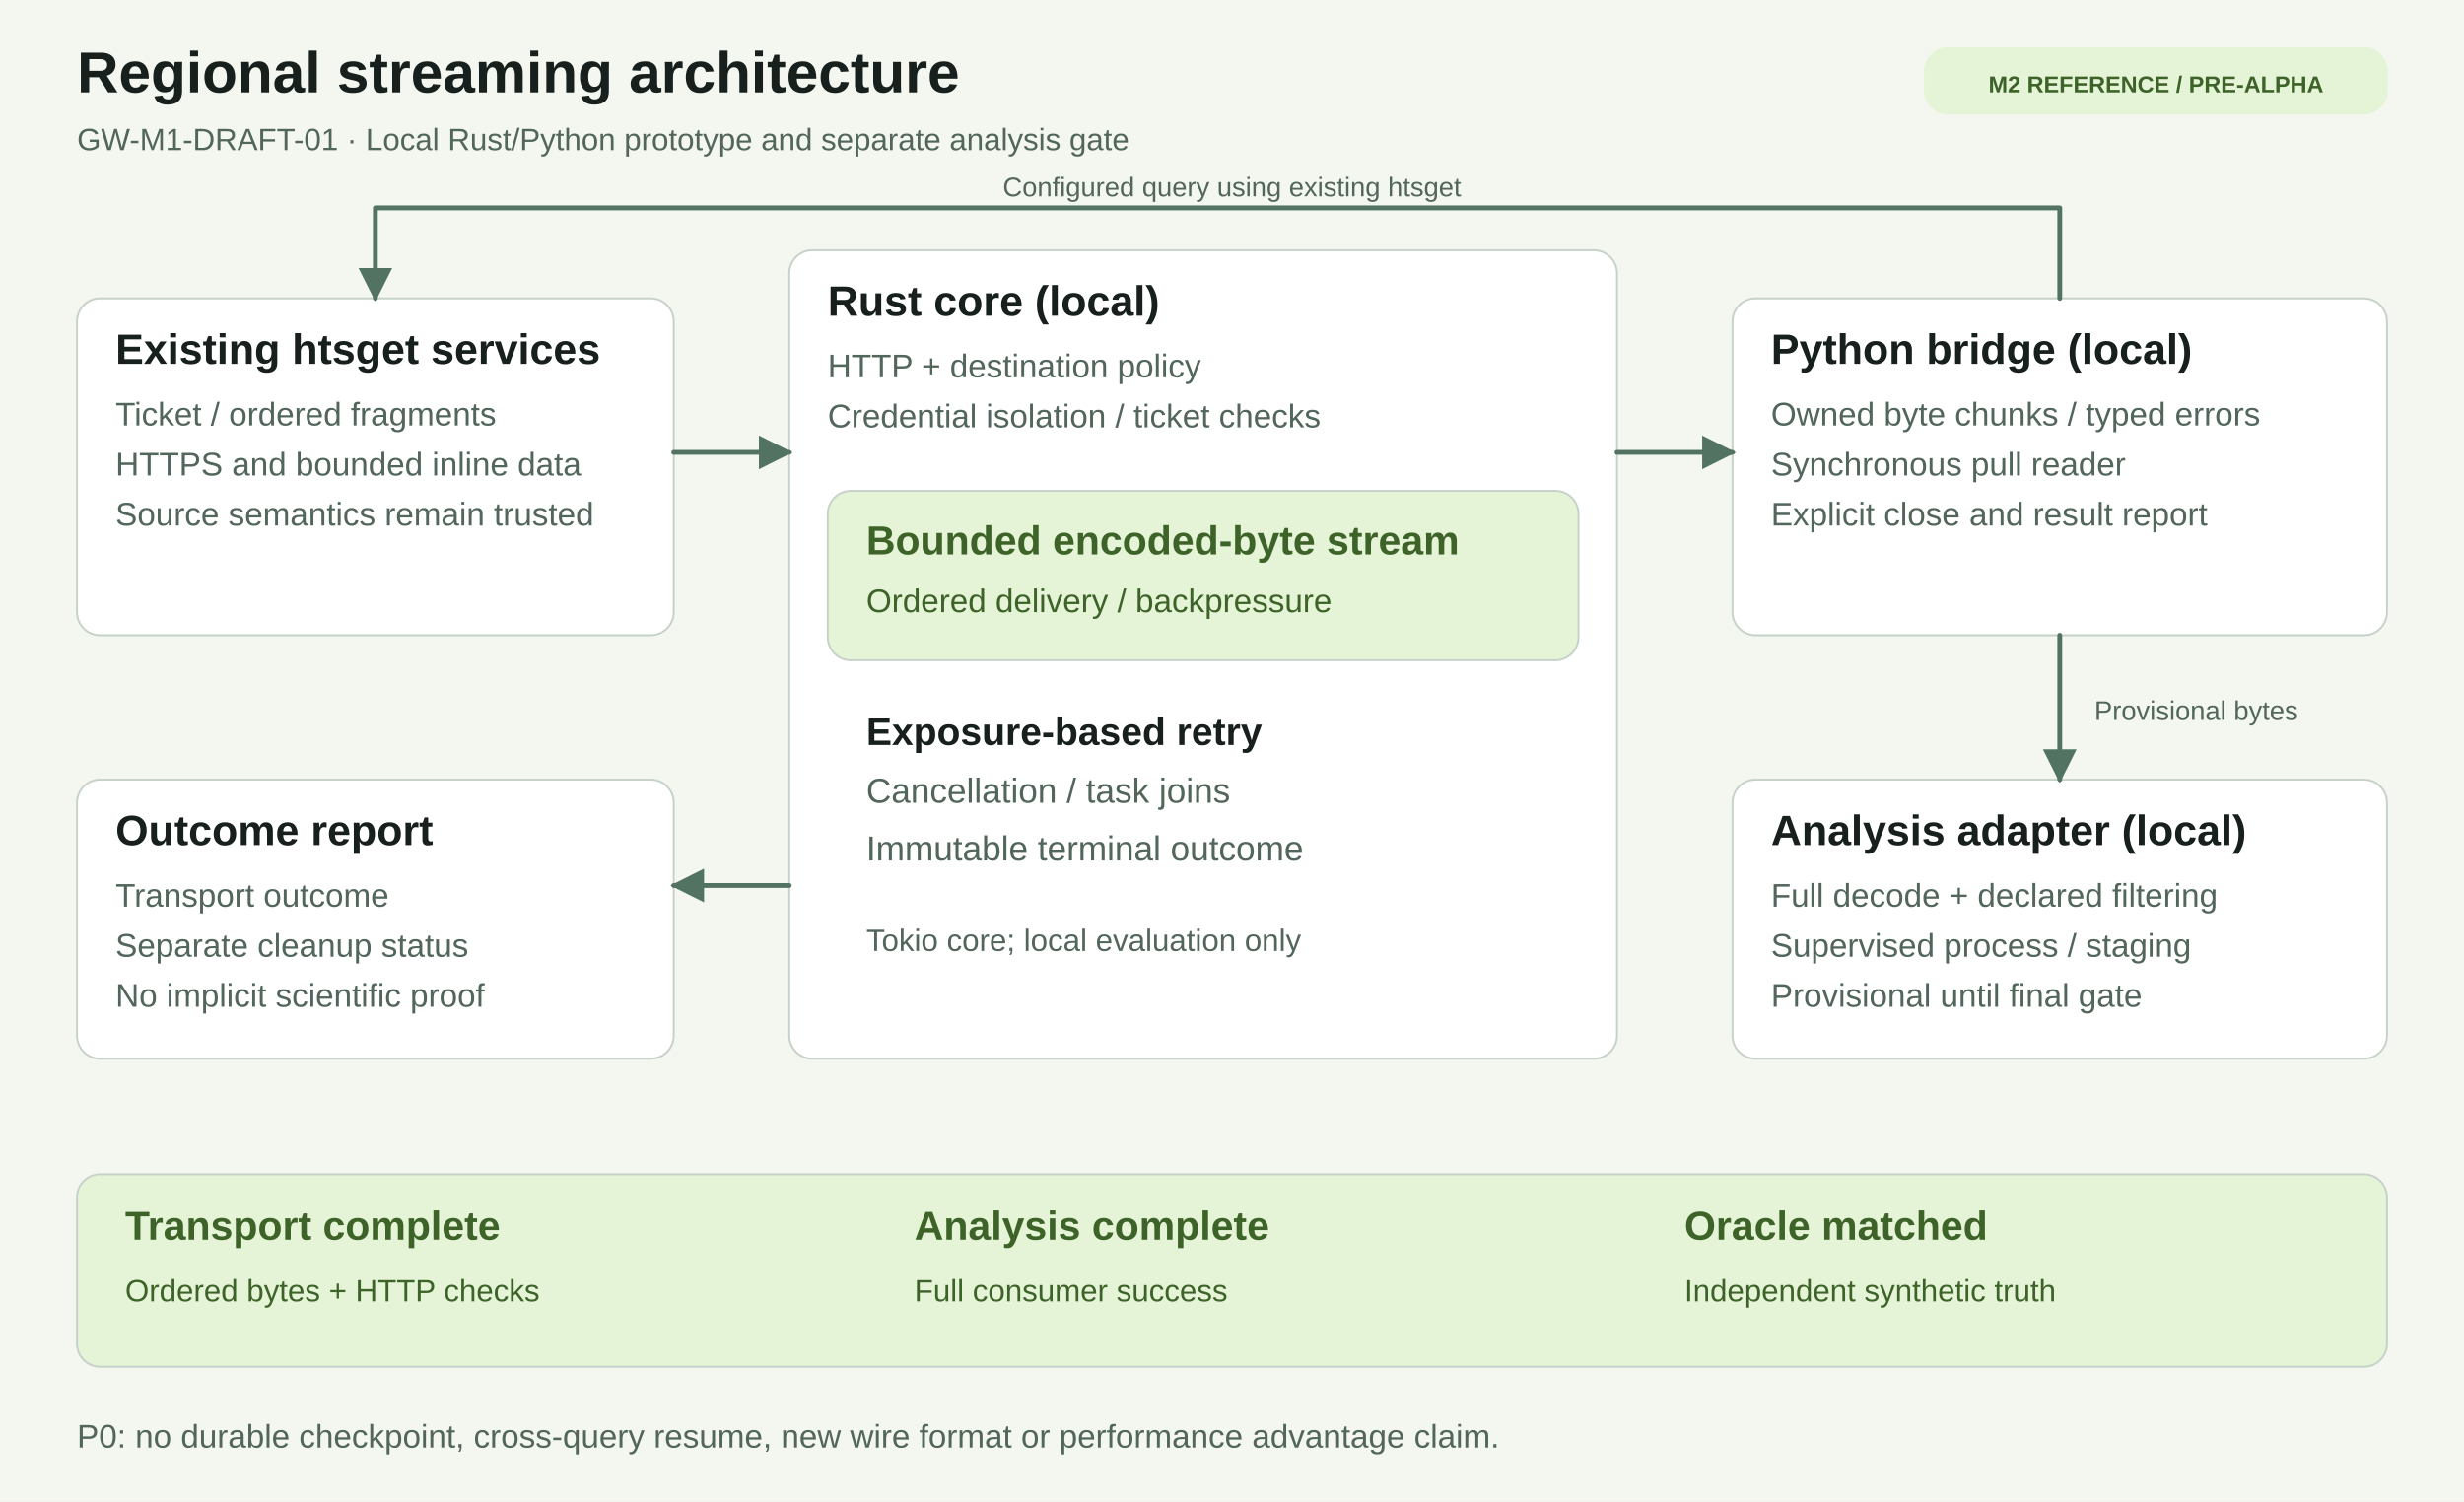
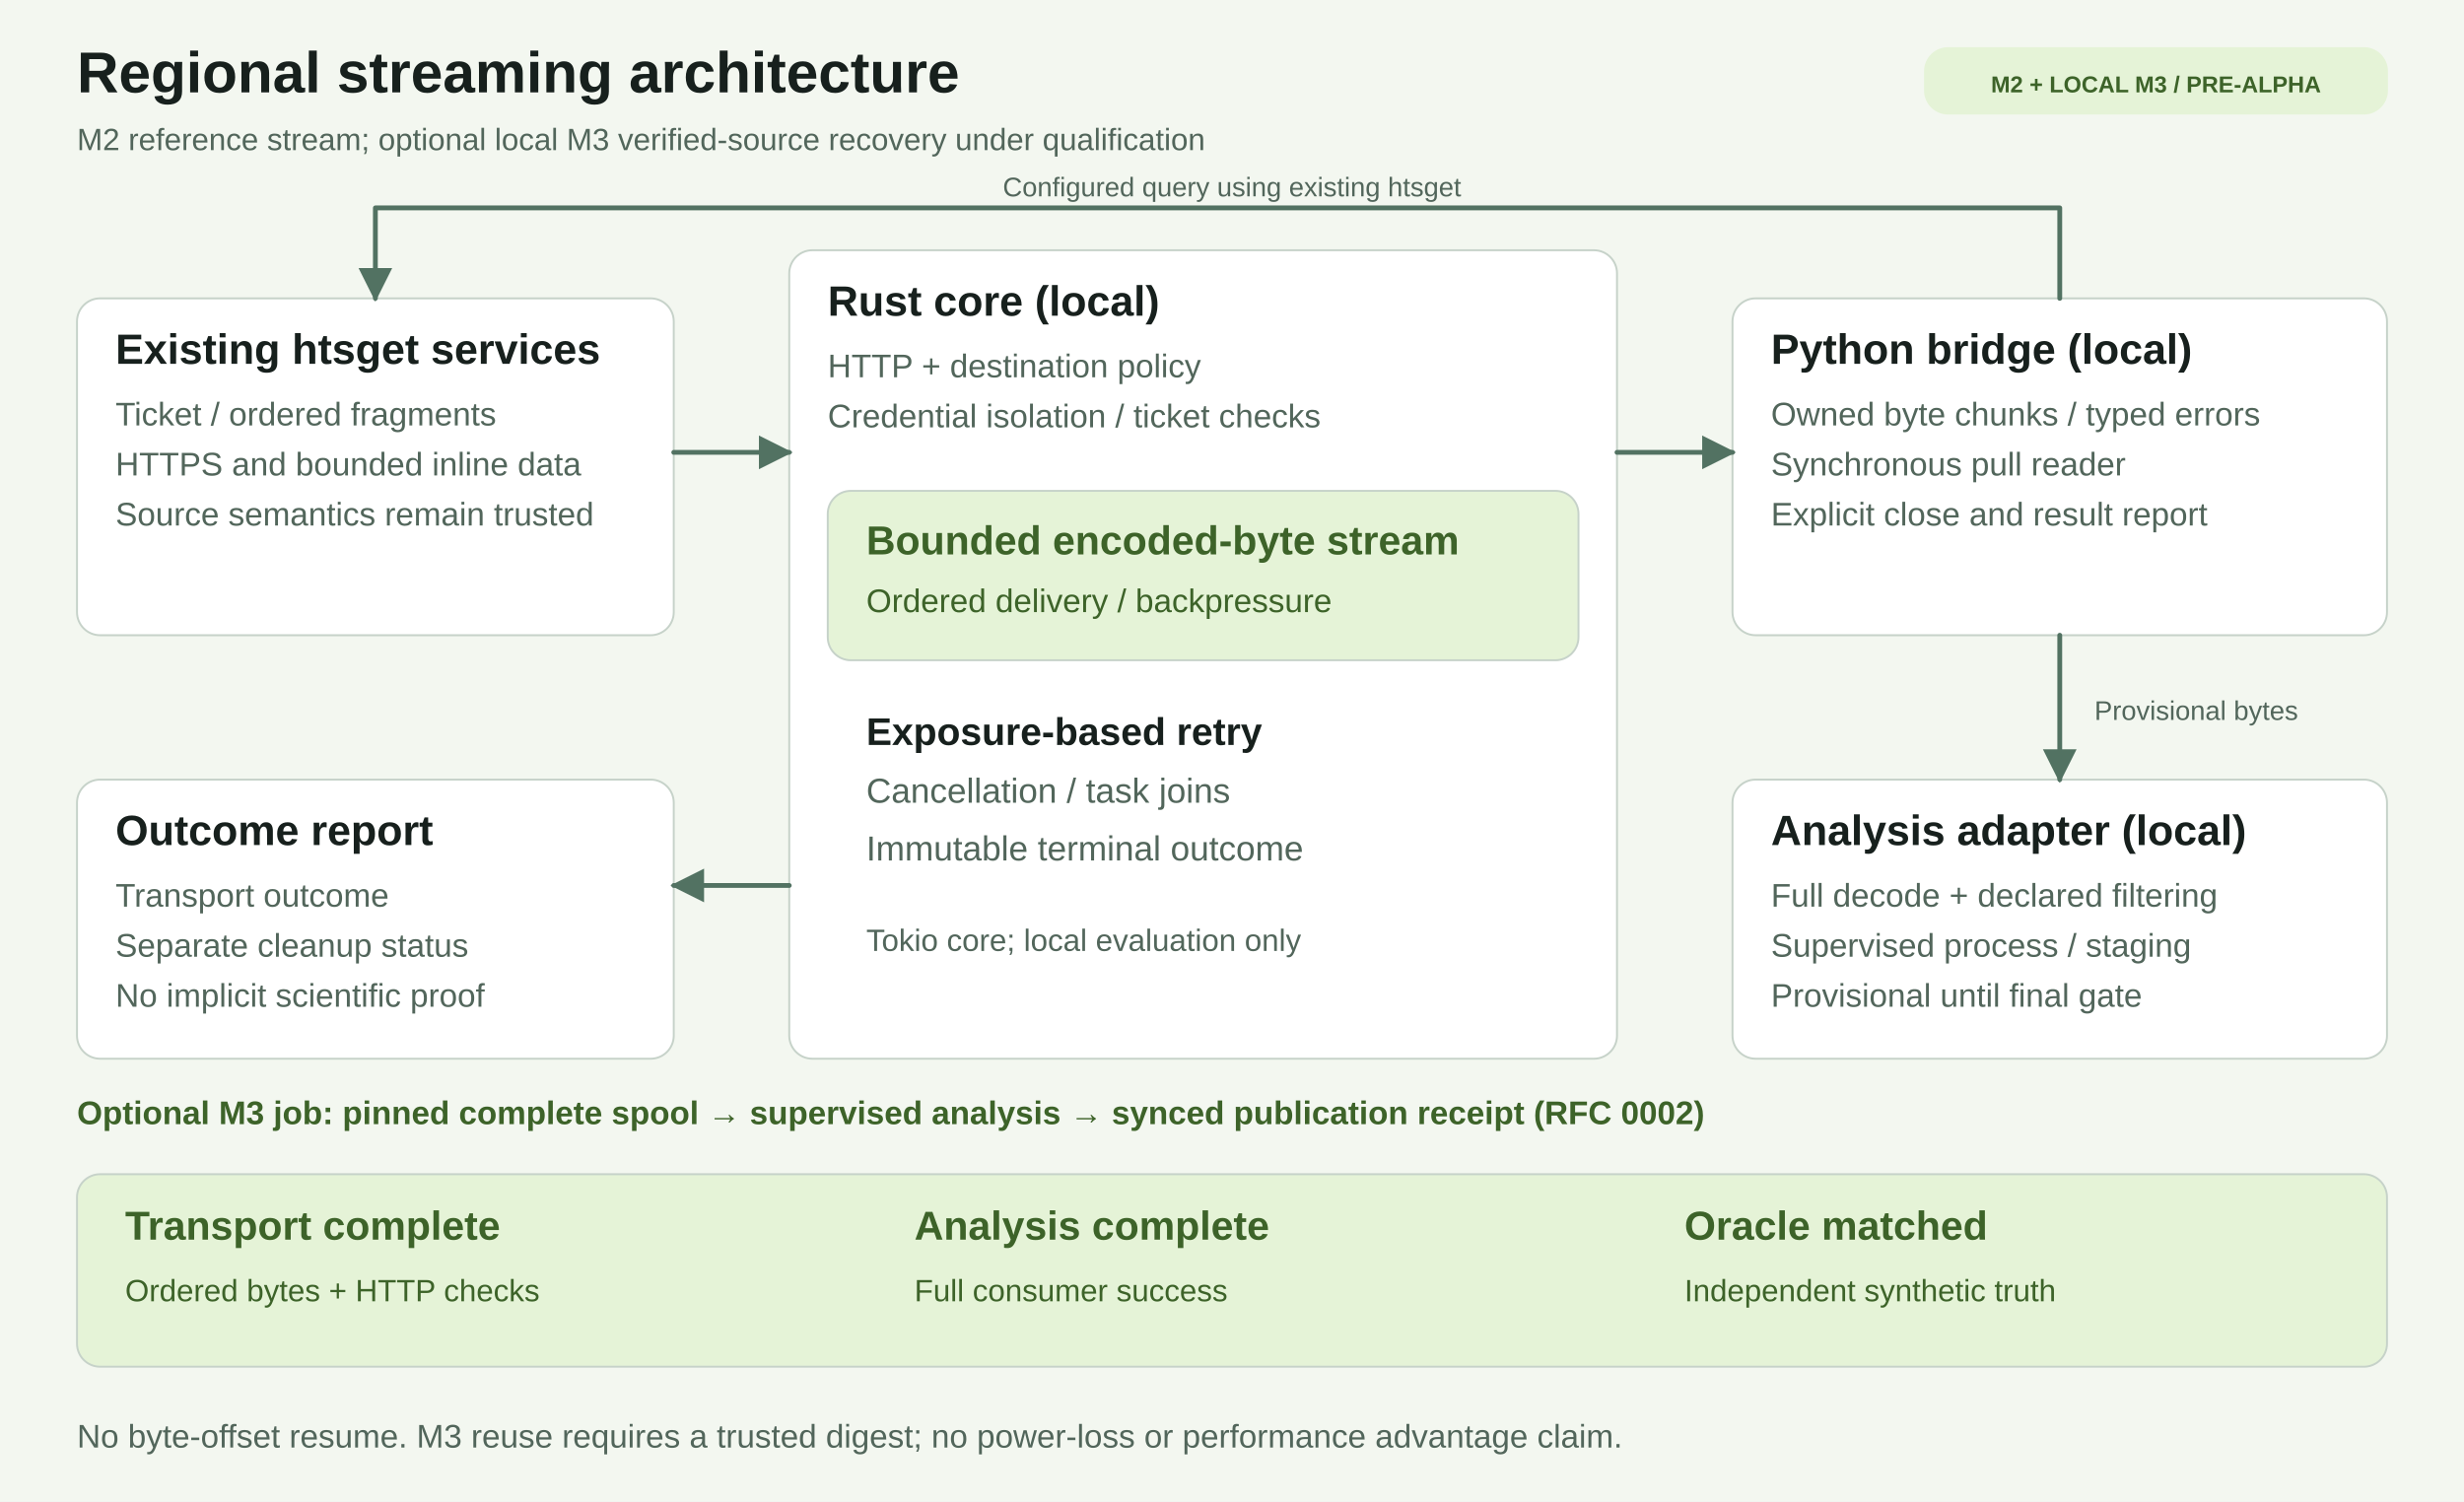
<svg xmlns="http://www.w3.org/2000/svg" width="1280" height="780" viewBox="0 0 1280 780" role="img" aria-labelledby="title desc">
  <style>text { font-family: Arial, Helvetica, sans-serif; } path { stroke-linecap: round; stroke-linejoin: round; }</style>
  <rect width="1280" height="780" fill="#f3f7f0" />
  <defs>
    <marker id="arrow" viewBox="0 0 10 10" refX="9" refY="5" markerWidth="7" markerHeight="7" orient="auto">
      <path d="M0 0 L10 5 L0 10 Z" fill="#527262" />
    </marker>
  </defs>
  <text x="40" y="48" font-size="30" fill="#17201d" font-weight="700" text-anchor="start">Regional streaming architecture</text>
-   <text x="40" y="78" font-size="16" fill="#52665b" font-weight="400" text-anchor="start">GW-M1-DRAFT-01 · Local Rust/Python prototype and separate analysis gate</text>
+   <text x="40" y="78" font-size="16" fill="#52665b" font-weight="400" text-anchor="start">M2 reference stream; optional local M3 verified-source recovery under qualification</text>
  <rect x="1000" y="25" width="240" height="34" rx="12" fill="#e5f3d7" stroke="#e5f3d7" />
-   <text x="1120" y="48" font-size="12" fill="#3d6329" font-weight="700" text-anchor="middle">M2 REFERENCE / PRE-ALPHA</text>
+   <text x="1120" y="48" font-size="12" fill="#3d6329" font-weight="700" text-anchor="middle">M2 + LOCAL M3 / PRE-ALPHA</text>
  <rect x="40" y="155" width="310" height="175" rx="12" fill="#ffffff" stroke="#c6d2c9" />
  <text x="60" y="189" font-size="22" fill="#17201d" font-weight="700" text-anchor="start">Existing htsget services</text>
  <text x="60" y="221" font-size="17" fill="#52665b" font-weight="400" text-anchor="start">Ticket / ordered fragments</text>
  <text x="60" y="247" font-size="17" fill="#52665b" font-weight="400" text-anchor="start">HTTPS and bounded inline data</text>
  <text x="60" y="273" font-size="17" fill="#52665b" font-weight="400" text-anchor="start">Source semantics remain trusted</text>
  <rect x="410" y="130" width="430" height="420" rx="12" fill="#ffffff" stroke="#c6d2c9" />
  <text x="430" y="164" font-size="22" fill="#17201d" font-weight="700" text-anchor="start">Rust core (local)</text>
  <text x="430" y="196" font-size="17" fill="#52665b" font-weight="400" text-anchor="start">HTTP + destination policy</text>
  <text x="430" y="222" font-size="17" fill="#52665b" font-weight="400" text-anchor="start">Credential isolation / ticket checks</text>
  <rect x="430" y="255" width="390" height="88" rx="12" fill="#e5f3d7" stroke="#c6d2c9" />
  <text x="450" y="288" font-size="21" fill="#3d6329" font-weight="700" text-anchor="start">Bounded encoded-byte stream</text>
  <text x="450" y="318" font-size="17" fill="#3d6329" font-weight="400" text-anchor="start">Ordered delivery / backpressure</text>
  <text x="450" y="387" font-size="20" fill="#17201d" font-weight="700" text-anchor="start">Exposure-based retry</text>
  <text x="450" y="417" font-size="18" fill="#52665b" font-weight="400" text-anchor="start">Cancellation / task joins</text>
  <text x="450" y="447" font-size="18" fill="#52665b" font-weight="400" text-anchor="start">Immutable terminal outcome</text>
  <text x="450" y="494" font-size="16" fill="#52665b" font-weight="400" text-anchor="start">Tokio core; local evaluation only</text>
  <rect x="900" y="155" width="340" height="175" rx="12" fill="#ffffff" stroke="#c6d2c9" />
  <text x="920" y="189" font-size="22" fill="#17201d" font-weight="700" text-anchor="start">Python bridge (local)</text>
  <text x="920" y="221" font-size="17" fill="#52665b" font-weight="400" text-anchor="start">Owned byte chunks / typed errors</text>
  <text x="920" y="247" font-size="17" fill="#52665b" font-weight="400" text-anchor="start">Synchronous pull reader</text>
  <text x="920" y="273" font-size="17" fill="#52665b" font-weight="400" text-anchor="start">Explicit close and result report</text>
  <rect x="900" y="405" width="340" height="145" rx="12" fill="#ffffff" stroke="#c6d2c9" />
  <text x="920" y="439" font-size="22" fill="#17201d" font-weight="700" text-anchor="start">Analysis adapter (local)</text>
  <text x="920" y="471" font-size="17" fill="#52665b" font-weight="400" text-anchor="start">Full decode + declared filtering</text>
  <text x="920" y="497" font-size="17" fill="#52665b" font-weight="400" text-anchor="start">Supervised process / staging</text>
  <text x="920" y="523" font-size="17" fill="#52665b" font-weight="400" text-anchor="start">Provisional until final gate</text>
  <rect x="40" y="405" width="310" height="145" rx="12" fill="#ffffff" stroke="#c6d2c9" />
  <text x="60" y="439" font-size="22" fill="#17201d" font-weight="700" text-anchor="start">Outcome report</text>
  <text x="60" y="471" font-size="17" fill="#52665b" font-weight="400" text-anchor="start">Transport outcome</text>
  <text x="60" y="497" font-size="17" fill="#52665b" font-weight="400" text-anchor="start">Separate cleanup status</text>
  <text x="60" y="523" font-size="17" fill="#52665b" font-weight="400" text-anchor="start">No implicit scientific proof</text>
  <path d="M350 235 L410 235" fill="none" stroke="#527262" stroke-width="2.5" marker-end="url(#arrow)" />
  <path d="M840 235 L900 235" fill="none" stroke="#527262" stroke-width="2.5" marker-end="url(#arrow)" />
  <path d="M1070 330 L1070 405" fill="none" stroke="#527262" stroke-width="2.5" marker-end="url(#arrow)" />
  <text x="1088" y="374" font-size="14" fill="#52665b" font-weight="400" text-anchor="start">Provisional bytes</text>
  <path d="M410 460 L350 460" fill="none" stroke="#527262" stroke-width="2.5" marker-end="url(#arrow)" />
  <path d="M1070 155 V108 H195 V155" fill="none" stroke="#527262" stroke-width="2.5" marker-end="url(#arrow)" />
  <text x="640" y="102" font-size="14" fill="#52665b" font-weight="400" text-anchor="middle">Configured query using existing htsget</text>
+   <text x="40" y="584" font-size="17" fill="#3d6329" font-weight="700">Optional M3 job: pinned complete spool → supervised analysis → synced publication receipt (RFC 0002)</text>
  <rect x="40" y="610" width="1200" height="100" rx="12" fill="#e5f3d7" stroke="#c6d2c9" />
  <text x="65" y="644" font-size="21" fill="#3d6329" font-weight="700" text-anchor="start">Transport complete</text>
  <text x="65" y="676" font-size="16" fill="#3d6329" font-weight="400" text-anchor="start">Ordered bytes + HTTP checks</text>
  <text x="475" y="644" font-size="21" fill="#3d6329" font-weight="700" text-anchor="start">Analysis complete</text>
  <text x="475" y="676" font-size="16" fill="#3d6329" font-weight="400" text-anchor="start">Full consumer success</text>
  <text x="875" y="644" font-size="21" fill="#3d6329" font-weight="700" text-anchor="start">Oracle matched</text>
  <text x="875" y="676" font-size="16" fill="#3d6329" font-weight="400" text-anchor="start">Independent synthetic truth</text>
-   <text x="40" y="752" font-size="17" fill="#52665b" font-weight="400" text-anchor="start">P0: no durable checkpoint, cross-query resume, new wire format or performance advantage claim.</text>
+   <text x="40" y="752" font-size="17" fill="#52665b" font-weight="400" text-anchor="start">No byte-offset resume. M3 reuse requires a trusted digest; no power-loss or performance advantage claim.</text>
</svg>
